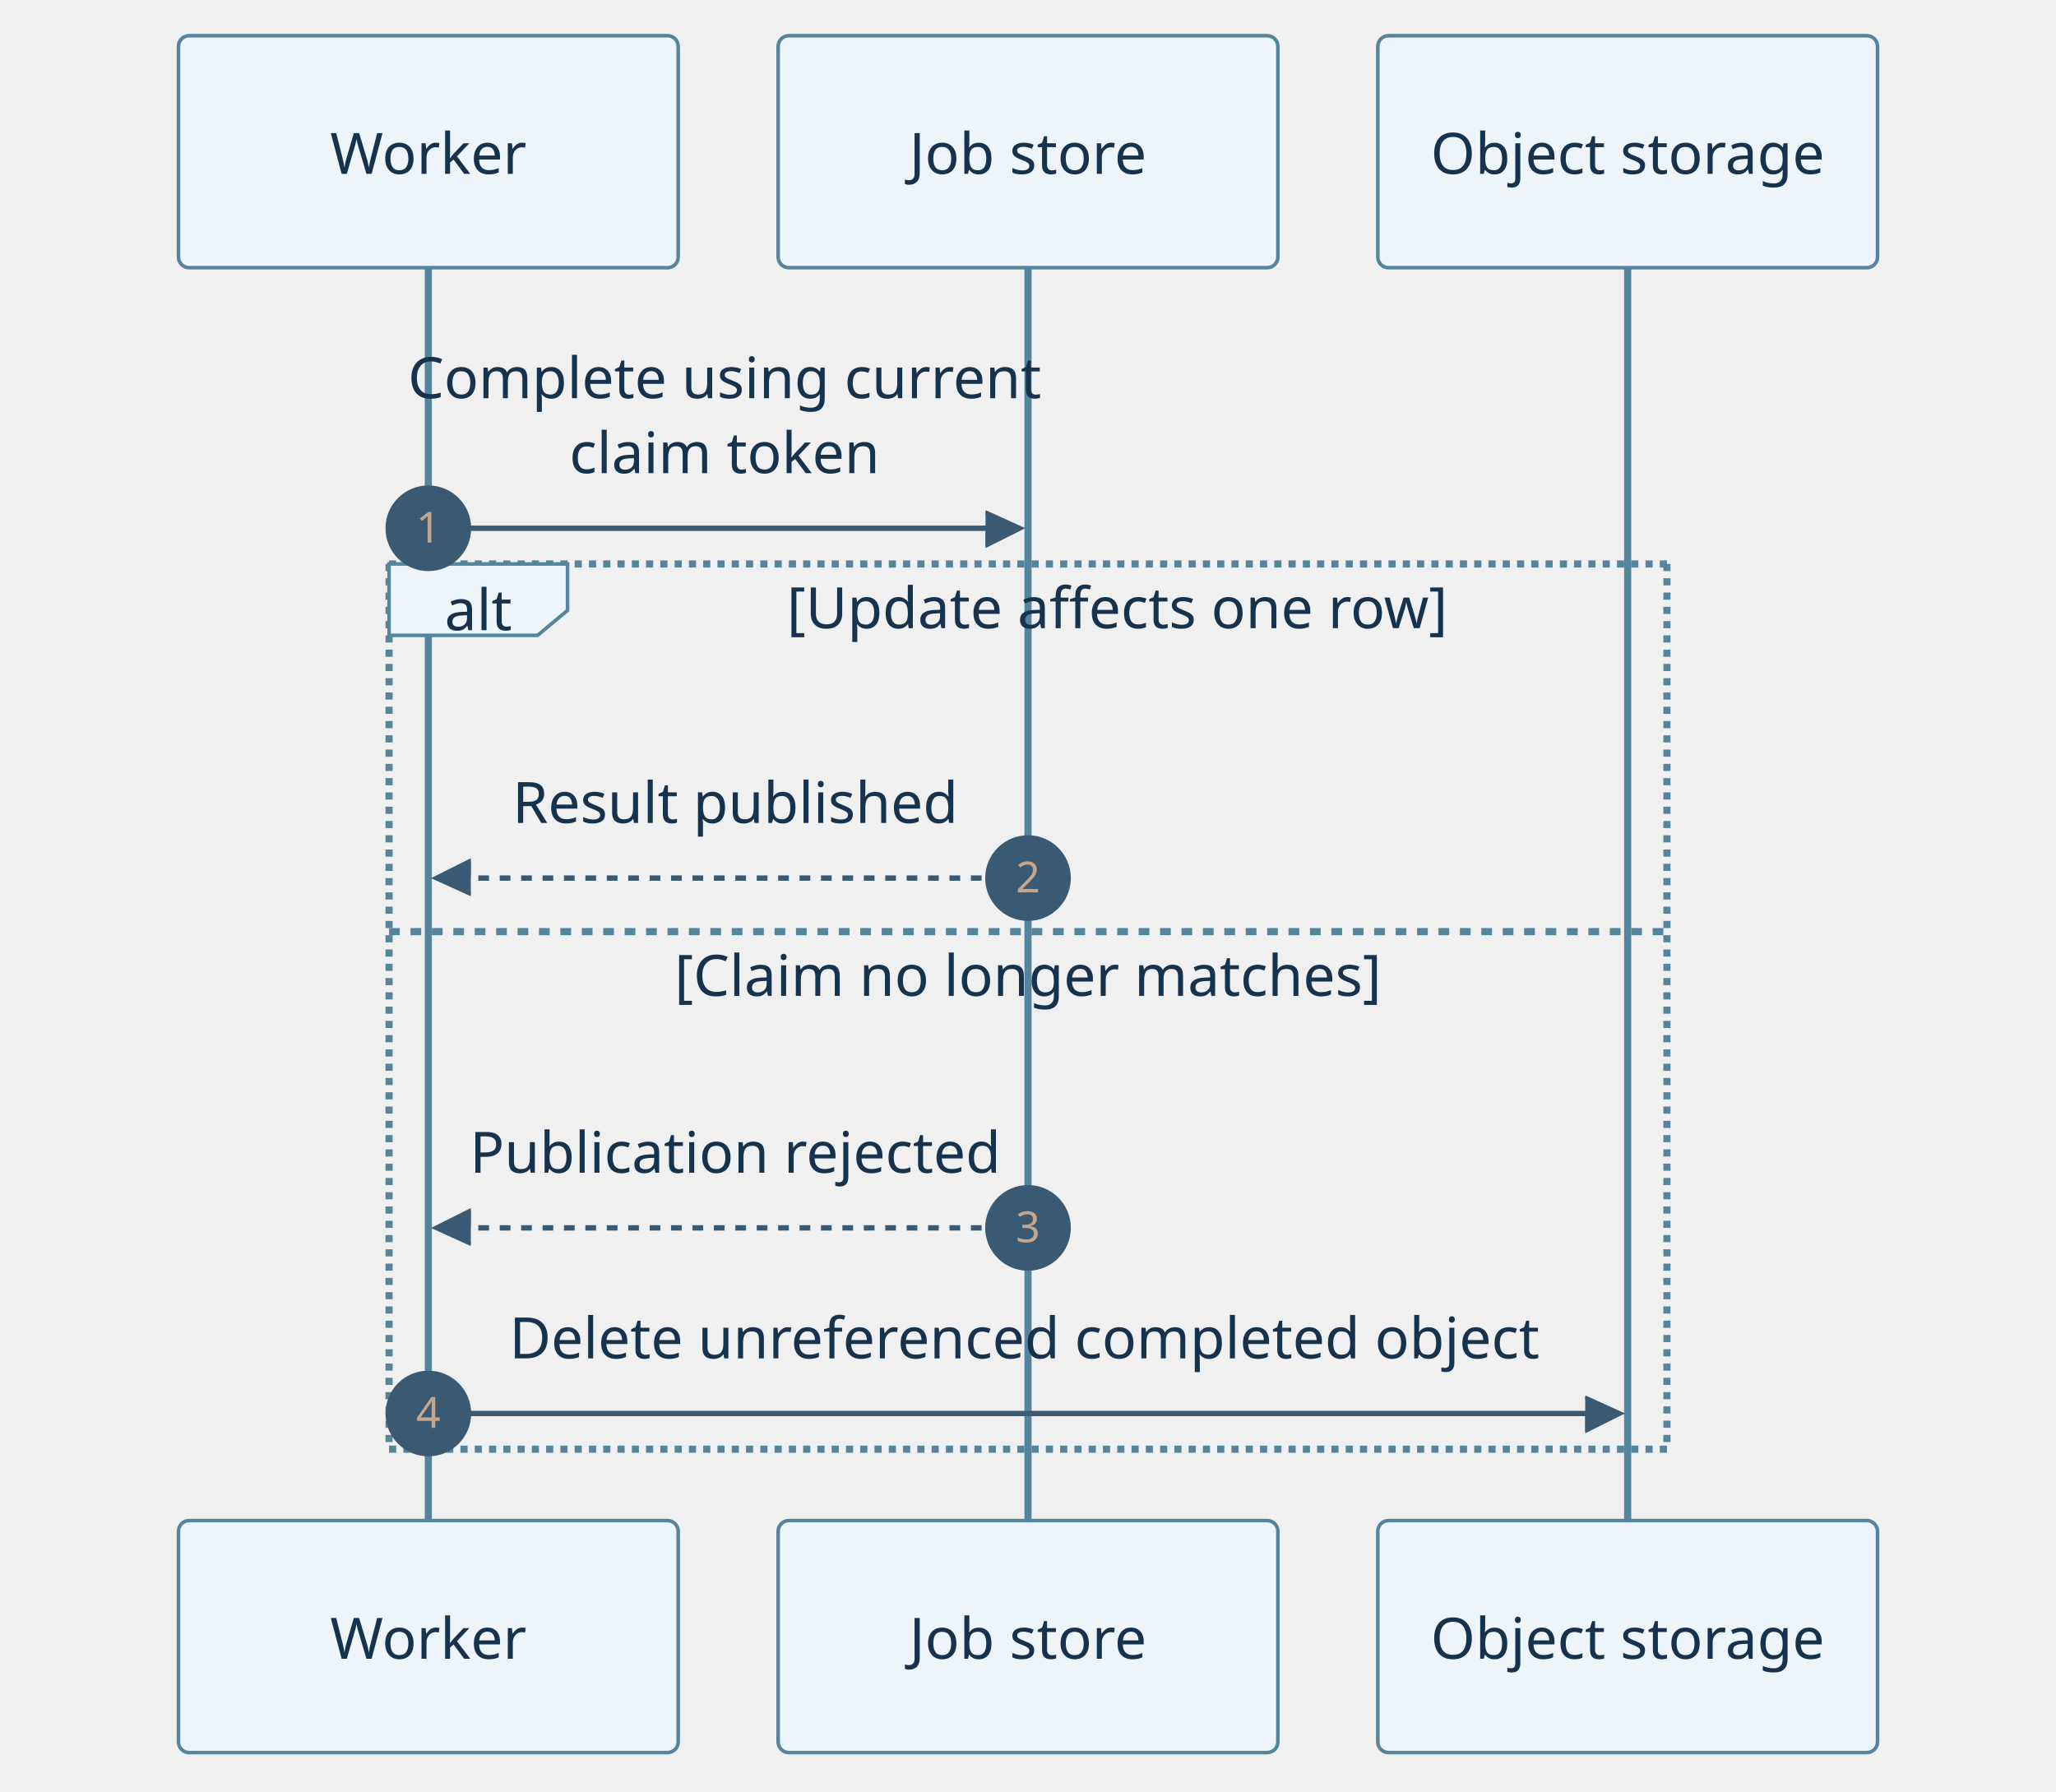
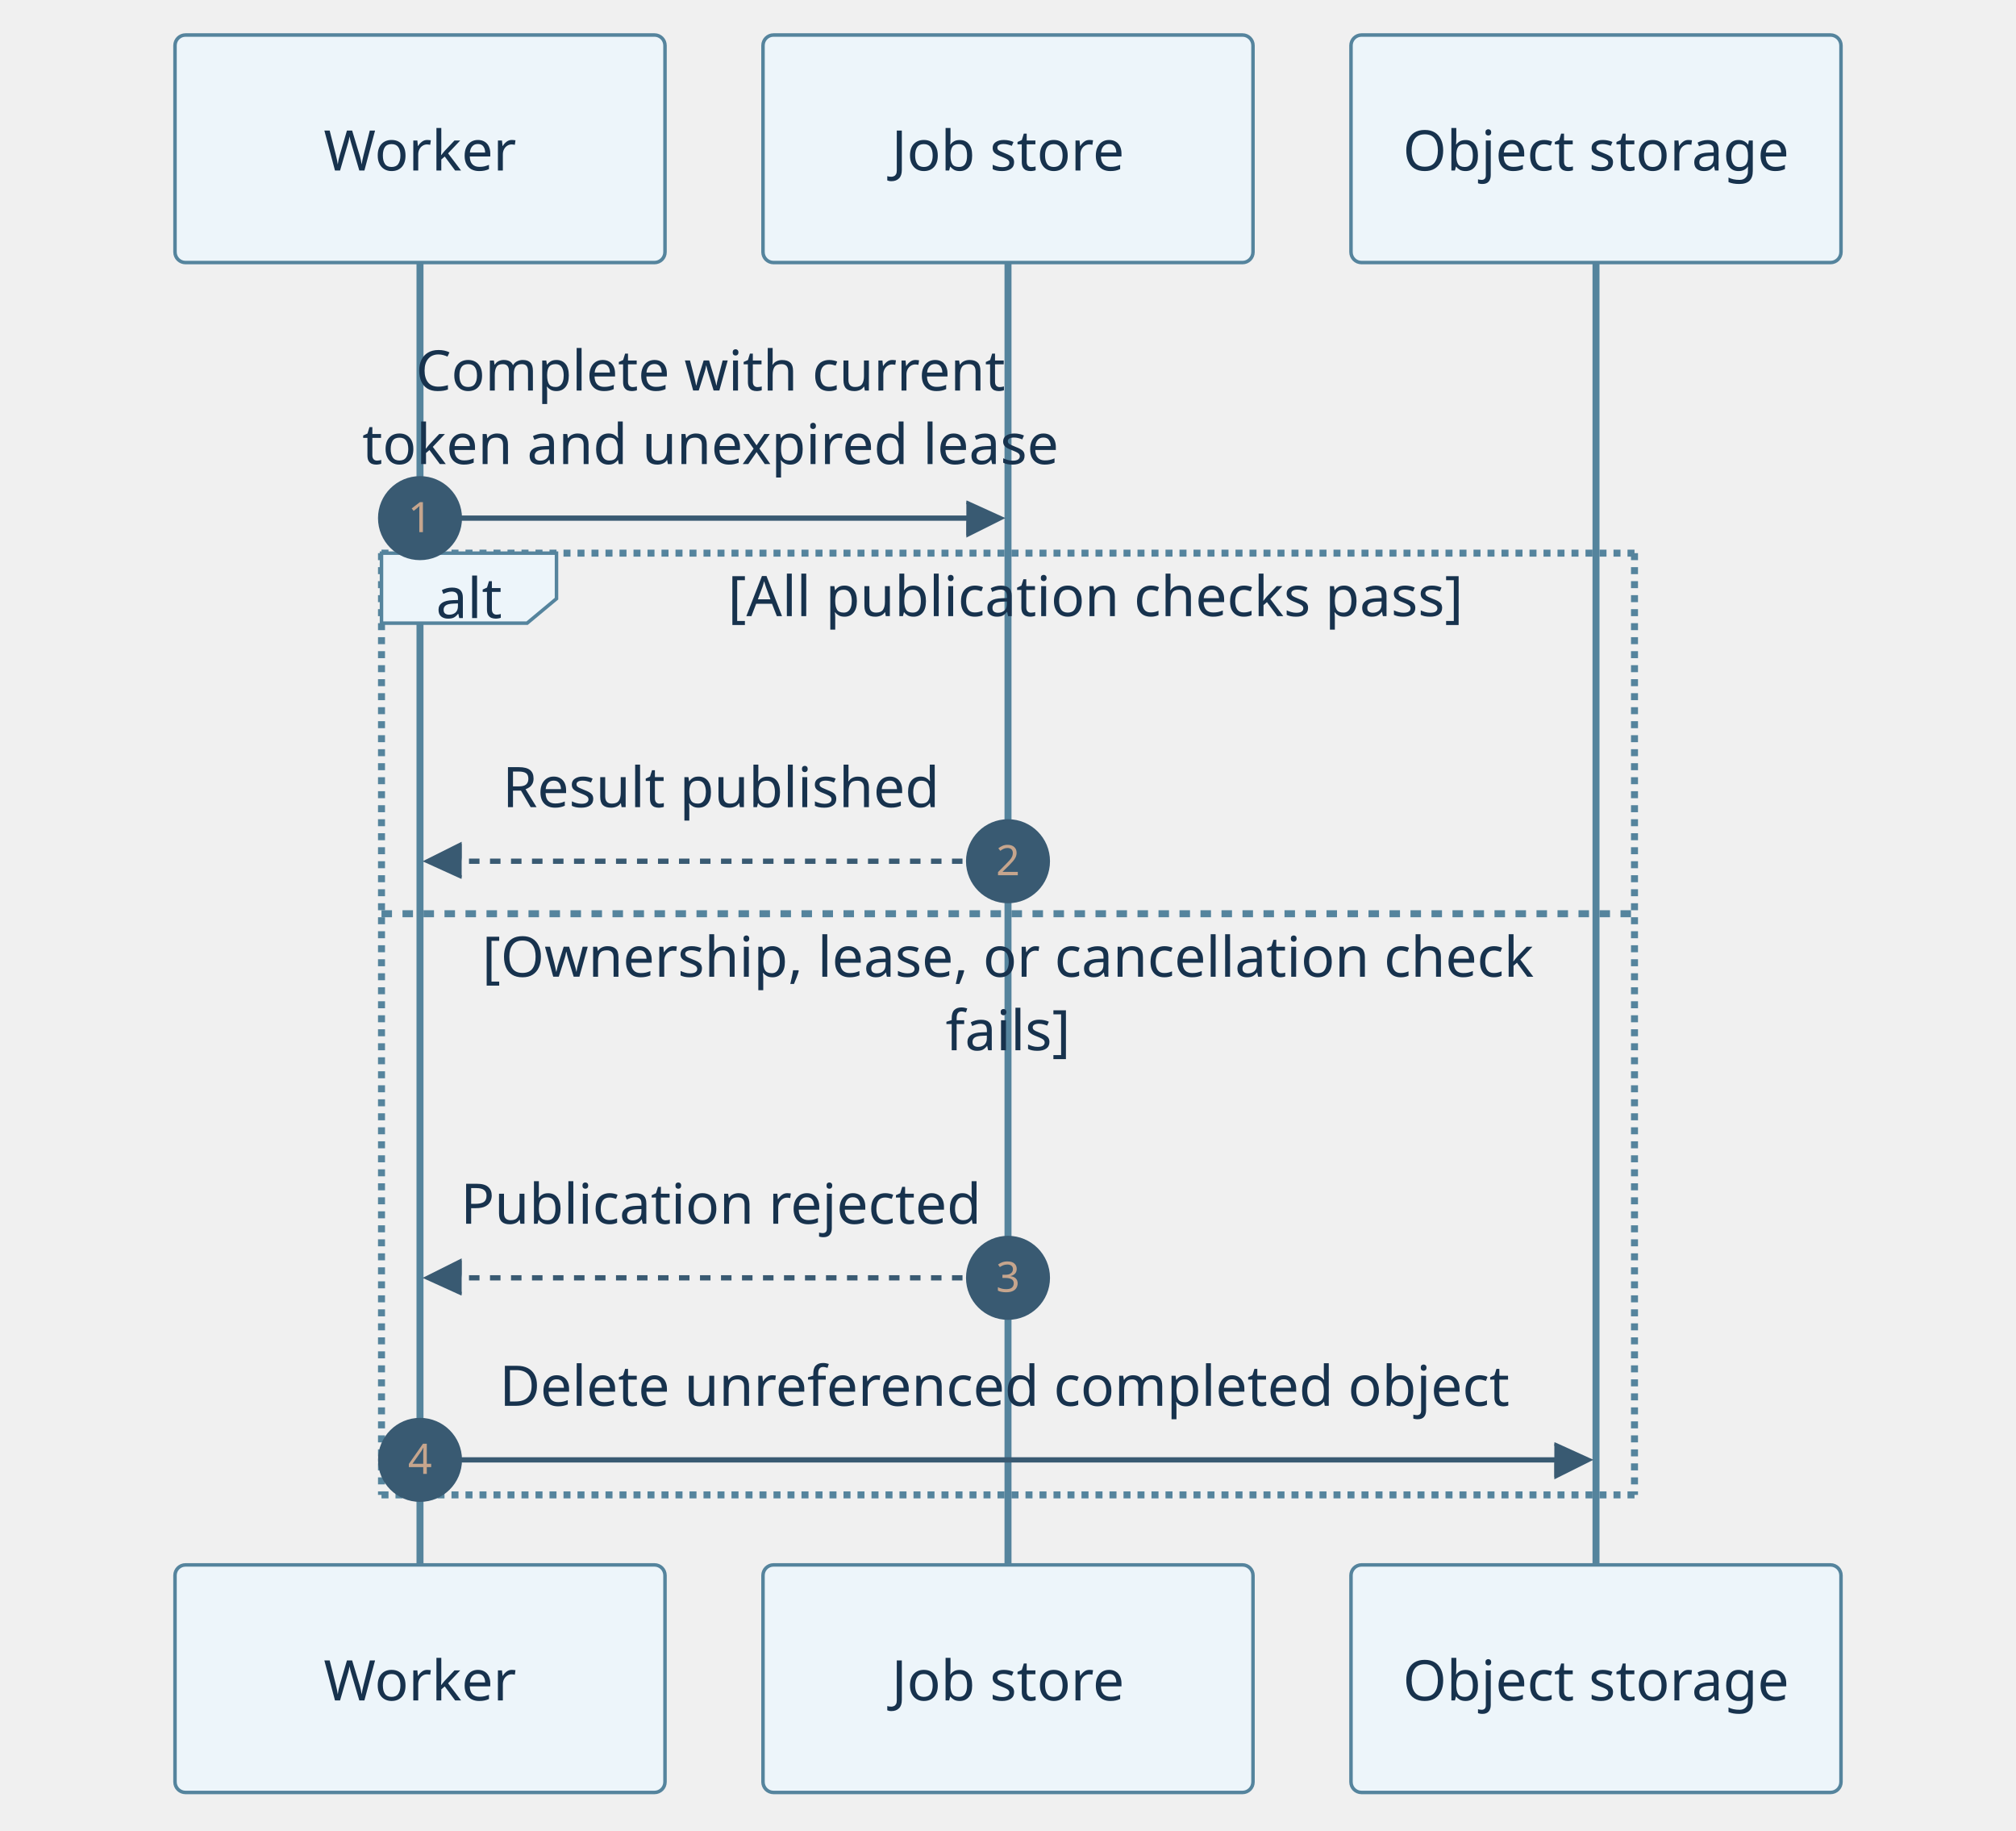
- <svg xmlns="http://www.w3.org/2000/svg" id="my-svg" width="576" height="502" style="max-width: 576px; background-color: white;" viewBox="-50 -10 576 502" role="graphics-document document" aria-roledescription="sequence">
+ <svg xmlns="http://www.w3.org/2000/svg" id="my-svg" width="576" height="523" style="max-width: 576px; background-color: white;" viewBox="-50 -10 576 523" role="graphics-document document" aria-roledescription="sequence">
  <g>
-     <rect x="336" y="416" fill="#eaeaea" stroke="#666" width="140" height="65" name="O" rx="3" ry="3" class="actor actor-bottom" />
-     <text x="406" y="448.5" dominant-baseline="central" alignment-baseline="central" class="actor actor-box" style="text-anchor: middle; font-size: 16px; font-weight: 400; font-family: &quot;Segoe UI&quot;, &quot;Helvetica Neue&quot;, sans-serif;">
+     <rect x="336" y="437" fill="#eaeaea" stroke="#666" width="140" height="65" name="O" rx="3" ry="3" class="actor actor-bottom" />
+     <text x="406" y="469.5" dominant-baseline="central" alignment-baseline="central" class="actor actor-box" style="text-anchor: middle; font-size: 16px; font-weight: 400; font-family: &quot;Segoe UI&quot;, &quot;Helvetica Neue&quot;, sans-serif;">
      <tspan x="406" dy="0">Object storage</tspan>
    </text>
  </g>
  <g>
-     <rect x="168" y="416" fill="#eaeaea" stroke="#666" width="140" height="65" name="DB" rx="3" ry="3" class="actor actor-bottom" />
-     <text x="238" y="448.5" dominant-baseline="central" alignment-baseline="central" class="actor actor-box" style="text-anchor: middle; font-size: 16px; font-weight: 400; font-family: &quot;Segoe UI&quot;, &quot;Helvetica Neue&quot;, sans-serif;">
+     <rect x="168" y="437" fill="#eaeaea" stroke="#666" width="140" height="65" name="DB" rx="3" ry="3" class="actor actor-bottom" />
+     <text x="238" y="469.5" dominant-baseline="central" alignment-baseline="central" class="actor actor-box" style="text-anchor: middle; font-size: 16px; font-weight: 400; font-family: &quot;Segoe UI&quot;, &quot;Helvetica Neue&quot;, sans-serif;">
      <tspan x="238" dy="0">Job store</tspan>
    </text>
  </g>
  <g>
-     <rect x="0" y="416" fill="#eaeaea" stroke="#666" width="140" height="65" name="W" rx="3" ry="3" class="actor actor-bottom" />
-     <text x="70" y="448.5" dominant-baseline="central" alignment-baseline="central" class="actor actor-box" style="text-anchor: middle; font-size: 16px; font-weight: 400; font-family: &quot;Segoe UI&quot;, &quot;Helvetica Neue&quot;, sans-serif;">
+     <rect x="0" y="437" fill="#eaeaea" stroke="#666" width="140" height="65" name="W" rx="3" ry="3" class="actor actor-bottom" />
+     <text x="70" y="469.5" dominant-baseline="central" alignment-baseline="central" class="actor actor-box" style="text-anchor: middle; font-size: 16px; font-weight: 400; font-family: &quot;Segoe UI&quot;, &quot;Helvetica Neue&quot;, sans-serif;">
      <tspan x="70" dy="0">Worker</tspan>
    </text>
  </g>
  <g>
-     <line id="actor2" x1="406" y1="65" x2="406" y2="416" class="actor-line 200" stroke-width="0.5px" stroke="#999" name="O" data-et="life-line" data-id="O" />
+     <line id="actor2" x1="406" y1="65" x2="406" y2="437" class="actor-line 200" stroke-width="0.5px" stroke="#999" name="O" data-et="life-line" data-id="O" />
    <g id="root-2" data-et="participant" data-type="participant" data-id="O">
      <rect x="336" y="0" fill="#eaeaea" stroke="#666" width="140" height="65" name="O" rx="3" ry="3" class="actor actor-top" />
      <text x="406" y="32.5" dominant-baseline="central" alignment-baseline="central" class="actor actor-box" style="text-anchor: middle; font-size: 16px; font-weight: 400; font-family: &quot;Segoe UI&quot;, &quot;Helvetica Neue&quot;, sans-serif;">
        <tspan x="406" dy="0">Object storage</tspan>
      </text>
    </g>
  </g>
  <g>
-     <line id="actor1" x1="238" y1="65" x2="238" y2="416" class="actor-line 200" stroke-width="0.5px" stroke="#999" name="DB" data-et="life-line" data-id="DB" />
+     <line id="actor1" x1="238" y1="65" x2="238" y2="437" class="actor-line 200" stroke-width="0.5px" stroke="#999" name="DB" data-et="life-line" data-id="DB" />
    <g id="root-1" data-et="participant" data-type="participant" data-id="DB">
      <rect x="168" y="0" fill="#eaeaea" stroke="#666" width="140" height="65" name="DB" rx="3" ry="3" class="actor actor-top" />
      <text x="238" y="32.5" dominant-baseline="central" alignment-baseline="central" class="actor actor-box" style="text-anchor: middle; font-size: 16px; font-weight: 400; font-family: &quot;Segoe UI&quot;, &quot;Helvetica Neue&quot;, sans-serif;">
        <tspan x="238" dy="0">Job store</tspan>
      </text>
    </g>
  </g>
  <g>
-     <line id="actor0" x1="70" y1="65" x2="70" y2="416" class="actor-line 200" stroke-width="0.5px" stroke="#999" name="W" data-et="life-line" data-id="W" />
+     <line id="actor0" x1="70" y1="65" x2="70" y2="437" class="actor-line 200" stroke-width="0.5px" stroke="#999" name="W" data-et="life-line" data-id="W" />
    <g id="root-0" data-et="participant" data-type="participant" data-id="W">
      <rect x="0" y="0" fill="#eaeaea" stroke="#666" width="140" height="65" name="W" rx="3" ry="3" class="actor actor-top" />
      <text x="70" y="32.5" dominant-baseline="central" alignment-baseline="central" class="actor actor-box" style="text-anchor: middle; font-size: 16px; font-weight: 400; font-family: &quot;Segoe UI&quot;, &quot;Helvetica Neue&quot;, sans-serif;">
        <tspan x="70" dy="0">Worker</tspan>
      </text>
    </g>
  </g>
  <style>#my-svg{font-family:Segoe UI,Helvetica Neue,sans-serif;font-size:16px;fill:#17324d;}@keyframes edge-animation-frame{from{stroke-dashoffset:0;}}@keyframes dash{to{stroke-dashoffset:0;}}#my-svg .edge-animation-slow{stroke-dasharray:9,5!important;stroke-dashoffset:900;animation:dash 50s linear infinite;stroke-linecap:round;}#my-svg .edge-animation-fast{stroke-dasharray:9,5!important;stroke-dashoffset:900;animation:dash 20s linear infinite;stroke-linecap:round;}#my-svg .error-icon{fill:#ffffff;}#my-svg .error-text{fill:#000000;stroke:#000000;}#my-svg .edge-thickness-normal{stroke-width:1px;}#my-svg .edge-thickness-thick{stroke-width:3.5px;}#my-svg .edge-pattern-solid{stroke-dasharray:0;}#my-svg .edge-thickness-invisible{stroke-width:0;fill:none;}#my-svg .edge-pattern-dashed{stroke-dasharray:3;}#my-svg .edge-pattern-dotted{stroke-dasharray:2;}#my-svg .marker{fill:#395a72;stroke:#395a72;}#my-svg .marker.cross{stroke:#395a72;}#my-svg svg{font-family:Segoe UI,Helvetica Neue,sans-serif;font-size:16px;}#my-svg p{margin:0;}#my-svg .actor{stroke:#55849d;fill:#edf5fa;stroke-width:1;}#my-svg rect.actor.outer-path[data-look="neo"]{filter:drop-shadow( 1px 2px 2px rgba(185,185,185,1));}#my-svg rect.note[data-look="neo"]{stroke:hsl(202.5, 10%, 86.863%);fill:#f3f8fb;filter:drop-shadow( 1px 2px 2px rgba(185,185,185,1));}#my-svg text.actor&gt;tspan{fill:#17324d;stroke:none;}#my-svg .actor-line{stroke:#55849d;}#my-svg .innerArc{stroke-width:1.5;stroke-dasharray:none;}#my-svg .messageLine0{stroke-width:1.5;stroke-dasharray:none;stroke:#395a72;}#my-svg .messageLine1{stroke-width:1.5;stroke-dasharray:2,2;stroke:#395a72;}#my-svg [id$="-arrowhead"] path{fill:#395a72;stroke:#395a72;}#my-svg .sequenceNumber{fill:#c6a58d;}#my-svg [id$="-sequencenumber"]{fill:#395a72;}#my-svg [id$="-crosshead"] path{fill:#395a72;stroke:#395a72;}#my-svg .messageText{fill:#17324d;stroke:none;}#my-svg .labelBox{stroke:#55849d;fill:#edf5fa;filter:none;}#my-svg .labelText,#my-svg .labelText&gt;tspan{fill:#17324d;stroke:none;}#my-svg .loopText,#my-svg .loopText&gt;tspan{fill:#17324d;stroke:none;}#my-svg .sectionTitle,#my-svg .sectionTitle&gt;tspan{fill:#17324d;stroke:none;}#my-svg .loopLine{stroke-width:2px;stroke-dasharray:2,2;stroke:#55849d;fill:#55849d;}#my-svg .note{stroke:hsl(202.5, 10%, 86.863%);fill:#f3f8fb;}#my-svg .noteText,#my-svg .noteText&gt;tspan{fill:#17324d;stroke:none;font-weight:normal;}#my-svg .activation0{fill:#f3f8fb;stroke:hsl(202.5, 50%, 86.863%);}#my-svg .activation1{fill:#f3f8fb;stroke:hsl(202.5, 50%, 86.863%);}#my-svg .activation2{fill:#f3f8fb;stroke:hsl(202.5, 50%, 86.863%);}#my-svg .actorPopupMenu{position:absolute;}#my-svg .actorPopupMenuPanel{position:absolute;fill:#edf5fa;box-shadow:0px 8px 16px 0px rgba(0,0,0,0.2);filter:drop-shadow(3px 5px 2px rgb(0 0 0 / 0.4));}#my-svg .actor-man circle,#my-svg line{fill:#edf5fa;stroke-width:2px;}#my-svg g rect.rect{filter:drop-shadow( 1px 2px 2px rgba(185,185,185,1));stroke:#55849d;}#my-svg .node .neo-node{stroke:#55849d;}#my-svg [data-look="neo"].node rect,#my-svg [data-look="neo"].cluster rect,#my-svg [data-look="neo"].node polygon{stroke:url(#my-svg-gradient);filter:drop-shadow( 1px 2px 2px rgba(185,185,185,1));}#my-svg [data-look="neo"].swimlane.cluster rect{filter:none;}#my-svg [data-look="neo"].node path{stroke:url(#my-svg-gradient);stroke-width:1px;}#my-svg [data-look="neo"].node .outer-path{filter:drop-shadow( 1px 2px 2px rgba(185,185,185,1));}#my-svg [data-look="neo"].node .neo-line path{stroke:#55849d;filter:none;}#my-svg [data-look="neo"].node circle{stroke:url(#my-svg-gradient);filter:drop-shadow( 1px 2px 2px rgba(185,185,185,1));}#my-svg [data-look="neo"].node circle .state-start{fill:#000000;}#my-svg [data-look="neo"].icon-shape .icon{fill:url(#my-svg-gradient);filter:drop-shadow( 1px 2px 2px rgba(185,185,185,1));}#my-svg [data-look="neo"].icon-shape .icon-neo path{stroke:url(#my-svg-gradient);filter:drop-shadow( 1px 2px 2px rgba(185,185,185,1));}#my-svg :root{--mermaid-font-family:Segoe UI,Helvetica Neue,sans-serif;}</style>
  <g />
  <defs>
    <symbol id="my-svg-computer" width="24" height="24">
      <path transform="scale(.5)" d="M2 2v13h20v-13h-20zm18 11h-16v-9h16v9zm-10.228 6l.466-1h3.524l.467 1h-4.457zm14.228 3h-24l2-6h2.104l-1.33 4h18.45l-1.297-4h2.073l2 6zm-5-10h-14v-7h14v7z" />
    </symbol>
  </defs>
  <defs>
    <symbol id="my-svg-database" fill-rule="evenodd" clip-rule="evenodd">
      <path transform="scale(.5)" d="M12.258.001l.256.004.255.005.253.008.251.01.249.012.247.015.246.016.242.019.241.02.239.023.236.024.233.027.231.028.229.031.225.032.223.034.22.036.217.038.214.04.211.041.208.043.205.045.201.046.198.048.194.05.191.051.187.053.183.054.18.056.175.057.172.059.168.06.163.061.16.063.155.064.15.066.074.033.073.033.071.034.07.034.069.035.068.035.067.035.066.035.064.036.064.036.062.036.06.036.06.037.058.037.058.037.055.038.055.038.053.038.052.038.051.039.05.039.048.039.047.039.045.04.044.04.043.04.041.04.04.041.039.041.037.041.036.041.034.041.033.042.032.042.03.042.029.042.027.042.026.043.024.043.023.043.021.043.02.043.018.044.017.043.015.044.013.044.012.044.011.045.009.044.007.045.006.045.004.045.002.045.001.045v17l-.001.045-.002.045-.004.045-.006.045-.007.045-.009.044-.011.045-.012.044-.013.044-.015.044-.017.043-.018.044-.02.043-.021.043-.023.043-.024.043-.026.043-.027.042-.029.042-.03.042-.032.042-.033.042-.034.041-.036.041-.037.041-.039.041-.04.041-.041.04-.043.04-.044.04-.045.04-.047.039-.048.039-.05.039-.051.039-.052.038-.053.038-.055.038-.055.038-.058.037-.058.037-.06.037-.06.036-.062.036-.064.036-.064.036-.066.035-.067.035-.068.035-.069.035-.07.034-.071.034-.073.033-.074.033-.15.066-.155.064-.16.063-.163.061-.168.06-.172.059-.175.057-.18.056-.183.054-.187.053-.191.051-.194.05-.198.048-.201.046-.205.045-.208.043-.211.041-.214.04-.217.038-.22.036-.223.034-.225.032-.229.031-.231.028-.233.027-.236.024-.239.023-.241.02-.242.019-.246.016-.247.015-.249.012-.251.01-.253.008-.255.005-.256.004-.258.001-.258-.001-.256-.004-.255-.005-.253-.008-.251-.01-.249-.012-.247-.015-.245-.016-.243-.019-.241-.02-.238-.023-.236-.024-.234-.027-.231-.028-.228-.031-.226-.032-.223-.034-.22-.036-.217-.038-.214-.04-.211-.041-.208-.043-.204-.045-.201-.046-.198-.048-.195-.05-.19-.051-.187-.053-.184-.054-.179-.056-.176-.057-.172-.059-.167-.06-.164-.061-.159-.063-.155-.064-.151-.066-.074-.033-.072-.033-.072-.034-.07-.034-.069-.035-.068-.035-.067-.035-.066-.035-.064-.036-.063-.036-.062-.036-.061-.036-.06-.037-.058-.037-.057-.037-.056-.038-.055-.038-.053-.038-.052-.038-.051-.039-.049-.039-.049-.039-.046-.039-.046-.04-.044-.04-.043-.04-.041-.04-.04-.041-.039-.041-.037-.041-.036-.041-.034-.041-.033-.042-.032-.042-.03-.042-.029-.042-.027-.042-.026-.043-.024-.043-.023-.043-.021-.043-.02-.043-.018-.044-.017-.043-.015-.044-.013-.044-.012-.044-.011-.045-.009-.044-.007-.045-.006-.045-.004-.045-.002-.045-.001-.045v-17l.001-.045.002-.045.004-.045.006-.045.007-.045.009-.044.011-.045.012-.044.013-.044.015-.044.017-.043.018-.044.02-.043.021-.043.023-.043.024-.043.026-.043.027-.042.029-.042.03-.042.032-.042.033-.042.034-.041.036-.041.037-.041.039-.041.04-.041.041-.04.043-.04.044-.04.046-.04.046-.039.049-.039.049-.039.051-.039.052-.038.053-.038.055-.038.056-.038.057-.037.058-.037.06-.037.061-.036.062-.036.063-.036.064-.036.066-.035.067-.035.068-.035.069-.035.07-.034.072-.034.072-.033.074-.033.151-.066.155-.064.159-.063.164-.061.167-.06.172-.059.176-.057.179-.056.184-.054.187-.053.19-.051.195-.05.198-.048.201-.046.204-.045.208-.043.211-.041.214-.04.217-.038.22-.036.223-.034.226-.032.228-.031.231-.028.234-.027.236-.024.238-.023.241-.02.243-.019.245-.016.247-.015.249-.012.251-.01.253-.008.255-.005.256-.004.258-.001.258.001zm-9.258 20.499v.01l.001.021.003.021.004.022.005.021.006.022.007.022.009.023.01.022.011.023.012.023.013.023.015.023.016.024.017.023.018.024.019.024.021.024.022.025.023.024.024.025.052.049.056.05.061.051.066.051.07.051.075.051.079.052.084.052.088.052.092.052.097.052.102.051.105.052.11.052.114.051.119.051.123.051.127.05.131.05.135.05.139.048.144.049.147.047.152.047.155.047.16.045.163.045.167.043.171.043.176.041.178.041.183.039.187.039.19.037.194.035.197.035.202.033.204.031.209.03.212.029.216.027.219.025.222.024.226.021.23.02.233.018.236.016.24.015.243.012.246.01.249.008.253.005.256.004.259.001.26-.001.257-.004.254-.005.25-.008.247-.011.244-.012.241-.014.237-.016.233-.018.231-.021.226-.021.224-.024.22-.026.216-.027.212-.028.21-.031.205-.031.202-.034.198-.034.194-.036.191-.037.187-.039.183-.04.179-.04.175-.042.172-.043.168-.044.163-.045.16-.046.155-.046.152-.047.148-.048.143-.049.139-.049.136-.05.131-.05.126-.05.123-.051.118-.052.114-.051.11-.052.106-.052.101-.052.096-.052.092-.052.088-.053.083-.051.079-.052.074-.052.07-.051.065-.051.06-.051.056-.05.051-.05.023-.024.023-.025.021-.024.02-.024.019-.024.018-.024.017-.024.015-.023.014-.024.013-.023.012-.023.01-.023.01-.022.008-.022.006-.022.006-.022.004-.022.004-.021.001-.021.001-.021v-4.127l-.077.055-.08.053-.083.054-.085.053-.087.052-.09.052-.093.051-.095.05-.097.05-.1.049-.102.049-.105.048-.106.047-.109.047-.111.046-.114.045-.115.045-.118.044-.12.043-.122.042-.124.042-.126.041-.128.04-.13.04-.132.038-.134.038-.135.037-.138.037-.139.035-.142.035-.143.034-.144.033-.147.032-.148.031-.15.03-.151.03-.153.029-.154.027-.156.027-.158.026-.159.025-.161.024-.162.023-.163.022-.165.021-.166.02-.167.019-.169.018-.169.017-.171.016-.173.015-.173.014-.175.013-.175.012-.177.011-.178.01-.179.008-.179.008-.181.006-.182.005-.182.004-.184.003-.184.002h-.37l-.184-.002-.184-.003-.182-.004-.182-.005-.181-.006-.179-.008-.179-.008-.178-.01-.176-.011-.176-.012-.175-.013-.173-.014-.172-.015-.171-.016-.17-.017-.169-.018-.167-.019-.166-.02-.165-.021-.163-.022-.162-.023-.161-.024-.159-.025-.157-.026-.156-.027-.155-.027-.153-.029-.151-.03-.15-.03-.148-.031-.146-.032-.145-.033-.143-.034-.141-.035-.14-.035-.137-.037-.136-.037-.134-.038-.132-.038-.13-.04-.128-.04-.126-.041-.124-.042-.122-.042-.12-.044-.117-.043-.116-.045-.113-.045-.112-.046-.109-.047-.106-.047-.105-.048-.102-.049-.1-.049-.097-.05-.095-.05-.093-.052-.09-.051-.087-.052-.085-.053-.083-.054-.08-.054-.077-.054v4.127zm0-5.654v.011l.001.021.003.021.004.021.005.022.006.022.007.022.009.022.01.022.011.023.012.023.013.023.015.024.016.023.017.024.018.024.019.024.021.024.022.024.023.025.024.024.052.05.056.05.061.05.066.051.07.051.075.052.079.051.084.052.088.052.092.052.097.052.102.052.105.052.11.051.114.051.119.052.123.05.127.051.131.05.135.049.139.049.144.048.147.048.152.047.155.046.16.045.163.045.167.044.171.042.176.042.178.04.183.04.187.038.19.037.194.036.197.034.202.033.204.032.209.03.212.028.216.027.219.025.222.024.226.022.23.02.233.018.236.016.24.014.243.012.246.01.249.008.253.006.256.003.259.001.26-.001.257-.003.254-.006.25-.008.247-.01.244-.012.241-.015.237-.016.233-.018.231-.02.226-.022.224-.024.22-.025.216-.027.212-.029.21-.03.205-.032.202-.033.198-.035.194-.036.191-.037.187-.039.183-.039.179-.041.175-.042.172-.043.168-.044.163-.045.16-.045.155-.047.152-.047.148-.048.143-.048.139-.05.136-.049.131-.05.126-.051.123-.051.118-.051.114-.052.11-.052.106-.052.101-.052.096-.052.092-.052.088-.052.083-.052.079-.052.074-.051.07-.052.065-.051.06-.05.056-.051.051-.049.023-.025.023-.024.021-.025.02-.024.019-.024.018-.024.017-.024.015-.023.014-.023.013-.024.012-.022.01-.023.01-.023.008-.022.006-.022.006-.022.004-.021.004-.022.001-.021.001-.021v-4.139l-.077.054-.08.054-.083.054-.085.052-.087.053-.09.051-.093.051-.095.051-.097.05-.1.049-.102.049-.105.048-.106.047-.109.047-.111.046-.114.045-.115.044-.118.044-.12.044-.122.042-.124.042-.126.041-.128.04-.13.039-.132.039-.134.038-.135.037-.138.036-.139.036-.142.035-.143.033-.144.033-.147.033-.148.031-.15.03-.151.03-.153.028-.154.028-.156.027-.158.026-.159.025-.161.024-.162.023-.163.022-.165.021-.166.02-.167.019-.169.018-.169.017-.171.016-.173.015-.173.014-.175.013-.175.012-.177.011-.178.009-.179.009-.179.007-.181.007-.182.005-.182.004-.184.003-.184.002h-.37l-.184-.002-.184-.003-.182-.004-.182-.005-.181-.007-.179-.007-.179-.009-.178-.009-.176-.011-.176-.012-.175-.013-.173-.014-.172-.015-.171-.016-.17-.017-.169-.018-.167-.019-.166-.02-.165-.021-.163-.022-.162-.023-.161-.024-.159-.025-.157-.026-.156-.027-.155-.028-.153-.028-.151-.03-.15-.03-.148-.031-.146-.033-.145-.033-.143-.033-.141-.035-.14-.036-.137-.036-.136-.037-.134-.038-.132-.039-.13-.039-.128-.04-.126-.041-.124-.042-.122-.043-.12-.043-.117-.044-.116-.044-.113-.046-.112-.046-.109-.046-.106-.047-.105-.048-.102-.049-.1-.049-.097-.05-.095-.051-.093-.051-.09-.051-.087-.053-.085-.052-.083-.054-.08-.054-.077-.054v4.139zm0-5.666v.011l.001.02.003.022.004.021.005.022.006.021.007.022.009.023.01.022.011.023.012.023.013.023.015.023.016.024.017.024.018.023.019.024.021.025.022.024.023.024.024.025.052.05.056.05.061.05.066.051.07.051.075.052.079.051.084.052.088.052.092.052.097.052.102.052.105.051.11.052.114.051.119.051.123.051.127.05.131.05.135.05.139.049.144.048.147.048.152.047.155.046.16.045.163.045.167.043.171.043.176.042.178.04.183.04.187.038.19.037.194.036.197.034.202.033.204.032.209.03.212.028.216.027.219.025.222.024.226.021.23.02.233.018.236.017.24.014.243.012.246.01.249.008.253.006.256.003.259.001.26-.001.257-.003.254-.006.25-.008.247-.01.244-.013.241-.014.237-.016.233-.018.231-.02.226-.022.224-.024.22-.025.216-.027.212-.029.21-.03.205-.032.202-.033.198-.035.194-.036.191-.037.187-.039.183-.039.179-.041.175-.042.172-.043.168-.044.163-.045.16-.045.155-.047.152-.047.148-.048.143-.049.139-.049.136-.049.131-.051.126-.05.123-.051.118-.052.114-.051.11-.052.106-.052.101-.052.096-.052.092-.052.088-.052.083-.052.079-.052.074-.052.07-.051.065-.051.06-.051.056-.05.051-.049.023-.025.023-.025.021-.024.02-.024.019-.024.018-.024.017-.024.015-.023.014-.024.013-.023.012-.023.01-.022.01-.023.008-.022.006-.022.006-.022.004-.022.004-.021.001-.021.001-.021v-4.153l-.077.054-.08.054-.083.053-.085.053-.087.053-.09.051-.093.051-.095.051-.097.05-.1.049-.102.048-.105.048-.106.048-.109.046-.111.046-.114.046-.115.044-.118.044-.12.043-.122.043-.124.042-.126.041-.128.04-.13.039-.132.039-.134.038-.135.037-.138.036-.139.036-.142.034-.143.034-.144.033-.147.032-.148.032-.15.03-.151.03-.153.028-.154.028-.156.027-.158.026-.159.024-.161.024-.162.023-.163.023-.165.021-.166.02-.167.019-.169.018-.169.017-.171.016-.173.015-.173.014-.175.013-.175.012-.177.01-.178.01-.179.009-.179.007-.181.006-.182.006-.182.004-.184.003-.184.001-.185.001-.185-.001-.184-.001-.184-.003-.182-.004-.182-.006-.181-.006-.179-.007-.179-.009-.178-.01-.176-.01-.176-.012-.175-.013-.173-.014-.172-.015-.171-.016-.17-.017-.169-.018-.167-.019-.166-.02-.165-.021-.163-.023-.162-.023-.161-.024-.159-.024-.157-.026-.156-.027-.155-.028-.153-.028-.151-.03-.15-.03-.148-.032-.146-.032-.145-.033-.143-.034-.141-.034-.14-.036-.137-.036-.136-.037-.134-.038-.132-.039-.13-.039-.128-.041-.126-.041-.124-.041-.122-.043-.12-.043-.117-.044-.116-.044-.113-.046-.112-.046-.109-.046-.106-.048-.105-.048-.102-.048-.1-.05-.097-.049-.095-.051-.093-.051-.09-.052-.087-.052-.085-.053-.083-.053-.08-.054-.077-.054v4.153zm8.74-8.179l-.257.004-.254.005-.25.008-.247.011-.244.012-.241.014-.237.016-.233.018-.231.021-.226.022-.224.023-.22.026-.216.027-.212.028-.21.031-.205.032-.202.033-.198.034-.194.036-.191.038-.187.038-.183.04-.179.041-.175.042-.172.043-.168.043-.163.045-.16.046-.155.046-.152.048-.148.048-.143.048-.139.049-.136.05-.131.05-.126.051-.123.051-.118.051-.114.052-.11.052-.106.052-.101.052-.096.052-.092.052-.088.052-.083.052-.079.052-.074.051-.07.052-.065.051-.06.05-.056.05-.051.05-.023.025-.023.024-.021.024-.02.025-.019.024-.018.024-.017.023-.015.024-.014.023-.013.023-.012.023-.01.023-.01.022-.008.022-.006.023-.006.021-.004.022-.004.021-.001.021-.001.021.001.021.001.021.004.021.004.022.006.021.006.023.008.022.01.022.01.023.012.023.013.023.014.023.015.024.017.023.018.024.019.024.02.025.021.024.023.024.023.025.051.05.056.05.06.05.065.051.07.052.074.051.079.052.083.052.088.052.092.052.096.052.101.052.106.052.11.052.114.052.118.051.123.051.126.051.131.05.136.05.139.049.143.048.148.048.152.048.155.046.16.046.163.045.168.043.172.043.175.042.179.041.183.04.187.038.191.038.194.036.198.034.202.033.205.032.21.031.212.028.216.027.22.026.224.023.226.022.231.021.233.018.237.016.241.014.244.012.247.011.25.008.254.005.257.004.26.001.26-.001.257-.004.254-.005.25-.008.247-.011.244-.012.241-.014.237-.016.233-.018.231-.021.226-.022.224-.023.22-.026.216-.027.212-.028.21-.031.205-.032.202-.033.198-.034.194-.036.191-.038.187-.038.183-.04.179-.041.175-.042.172-.043.168-.043.163-.045.16-.046.155-.046.152-.048.148-.048.143-.048.139-.049.136-.05.131-.05.126-.051.123-.051.118-.051.114-.052.11-.052.106-.052.101-.052.096-.052.092-.052.088-.052.083-.052.079-.052.074-.051.07-.052.065-.051.06-.05.056-.05.051-.05.023-.025.023-.024.021-.024.02-.025.019-.024.018-.024.017-.023.015-.024.014-.023.013-.023.012-.023.01-.023.01-.022.008-.022.006-.023.006-.021.004-.022.004-.021.001-.021.001-.021-.001-.021-.001-.021-.004-.021-.004-.022-.006-.021-.006-.023-.008-.022-.01-.022-.01-.023-.012-.023-.013-.023-.014-.023-.015-.024-.017-.023-.018-.024-.019-.024-.02-.025-.021-.024-.023-.024-.023-.025-.051-.05-.056-.05-.06-.05-.065-.051-.07-.052-.074-.051-.079-.052-.083-.052-.088-.052-.092-.052-.096-.052-.101-.052-.106-.052-.11-.052-.114-.052-.118-.051-.123-.051-.126-.051-.131-.05-.136-.05-.139-.049-.143-.048-.148-.048-.152-.048-.155-.046-.16-.046-.163-.045-.168-.043-.172-.043-.175-.042-.179-.041-.183-.04-.187-.038-.191-.038-.194-.036-.198-.034-.202-.033-.205-.032-.21-.031-.212-.028-.216-.027-.22-.026-.224-.023-.226-.022-.231-.021-.233-.018-.237-.016-.241-.014-.244-.012-.247-.011-.25-.008-.254-.005-.257-.004-.26-.001-.26.001z" />
    </symbol>
  </defs>
  <defs>
    <symbol id="my-svg-clock" width="24" height="24">
      <path transform="scale(.5)" d="M12 2c5.514 0 10 4.486 10 10s-4.486 10-10 10-10-4.486-10-10 4.486-10 10-10zm0-2c-6.627 0-12 5.373-12 12s5.373 12 12 12 12-5.373 12-12-5.373-12-12-12zm5.848 12.459c.202.038.202.333.001.372-1.907.361-6.045 1.111-6.547 1.111-.719 0-1.301-.582-1.301-1.301 0-.512.77-5.447 1.125-7.445.034-.192.312-.181.343.014l.985 6.238 5.394 1.011z" />
    </symbol>
  </defs>
  <defs>
    <marker id="my-svg-arrowhead" refX="7.9" refY="5" markerUnits="userSpaceOnUse" markerWidth="12" markerHeight="12" orient="auto-start-reverse">
      <path d="M -1 0 L 10 5 L 0 10 z" />
    </marker>
  </defs>
  <defs>
    <marker id="my-svg-crosshead" markerWidth="15" markerHeight="8" orient="auto" refX="4" refY="4.5">
      <path fill="none" stroke="#000000" stroke-width="1pt" d="M 1,2 L 6,7 M 6,2 L 1,7" style="stroke-dasharray: 0, 0;" />
    </marker>
  </defs>
  <defs>
    <marker id="my-svg-filled-head" refX="15.5" refY="7" markerWidth="20" markerHeight="28" orient="auto">
      <path d="M 18,7 L9,13 L14,7 L9,1 Z" />
    </marker>
  </defs>
  <defs>
    <marker id="my-svg-sequencenumber" refX="15" refY="15" markerWidth="60" markerHeight="40" orient="auto">
      <circle cx="15" cy="15" r="6" />
    </marker>
  </defs>
  <defs>
    <marker id="my-svg-solidTopArrowHead" refX="7.9" refY="7.25" markerUnits="userSpaceOnUse" markerWidth="12" markerHeight="12" orient="auto-start-reverse">
      <path d="M 0 0 L 10 8 L 0 8 z" />
    </marker>
  </defs>
  <defs>
    <marker id="my-svg-solidBottomArrowHead" refX="7.9" refY="0.75" markerUnits="userSpaceOnUse" markerWidth="12" markerHeight="12" orient="auto-start-reverse">
      <path d="M 0 0 L 10 0 L 0 8 z" />
    </marker>
  </defs>
  <defs>
    <marker id="my-svg-stickTopArrowHead" refX="7.5" refY="7" markerUnits="userSpaceOnUse" markerWidth="12" markerHeight="12" orient="auto-start-reverse">
      <path d="M 0 0 L 7 7" stroke="black" stroke-width="1.5" fill="none" />
    </marker>
  </defs>
  <defs>
    <marker id="my-svg-stickBottomArrowHead" refX="7.5" refY="0" markerUnits="userSpaceOnUse" markerWidth="12" markerHeight="12" orient="auto-start-reverse">
      <path d="M 0 7 L 7 0" stroke="black" stroke-width="1.5" fill="none" />
    </marker>
  </defs>
  <g data-et="control-structure" data-id="i7">
    <line x1="59" y1="148" x2="417" y2="148" class="loopLine" />
-     <line x1="417" y1="148" x2="417" y2="396" class="loopLine" />
-     <line x1="59" y1="396" x2="417" y2="396" class="loopLine" />
-     <line x1="59" y1="148" x2="59" y2="396" class="loopLine" />
+     <line x1="417" y1="148" x2="417" y2="417" class="loopLine" />
+     <line x1="59" y1="417" x2="417" y2="417" class="loopLine" />
+     <line x1="59" y1="148" x2="59" y2="417" class="loopLine" />
    <line x1="59" y1="251" x2="417" y2="251" class="loopLine" style="stroke-dasharray: 3, 3;" />
    <polygon points="59,148 109,148 109,161 100.6,168 59,168" class="labelBox" />
    <text x="84" y="161" text-anchor="middle" dominant-baseline="middle" alignment-baseline="middle" class="labelText" style="font-family: &quot;Segoe UI&quot;, &quot;Helvetica Neue&quot;, sans-serif; font-size: 16px; font-weight: 400;">alt</text>
    <text x="263" y="166" text-anchor="middle" class="loopText" style="font-family: &quot;Segoe UI&quot;, &quot;Helvetica Neue&quot;, sans-serif; font-size: 16px; font-weight: 400;">
-       <tspan x="263">[Update affects one row]</tspan>
+       <tspan x="263">[All publication checks pass]</tspan>
    </text>
-     <text x="238" y="269" text-anchor="middle" class="sectionTitle" style="font-family: &quot;Segoe UI&quot;, &quot;Helvetica Neue&quot;, sans-serif; font-size: 16px; font-weight: 400;">[Claim no longer matches]</text>
+     <text x="238" y="269" text-anchor="middle" class="sectionTitle" style="font-family: &quot;Segoe UI&quot;, &quot;Helvetica Neue&quot;, sans-serif; font-size: 16px; font-weight: 400;">[Ownership, lease, or cancellation check</text>
+     <text x="238" y="290" text-anchor="middle" class="sectionTitle" style="font-family: &quot;Segoe UI&quot;, &quot;Helvetica Neue&quot;, sans-serif; font-size: 16px; font-weight: 400;">fails]</text>
  </g>
-   <text x="153" y="80" text-anchor="middle" dominant-baseline="middle" alignment-baseline="middle" class="messageText" dy="1em" style="font-family: &quot;Segoe UI&quot;, &quot;Helvetica Neue&quot;, sans-serif; font-size: 16px; font-weight: 400;">Complete using current</text>
-   <text x="153" y="101" text-anchor="middle" dominant-baseline="middle" alignment-baseline="middle" class="messageText" dy="1em" style="font-family: &quot;Segoe UI&quot;, &quot;Helvetica Neue&quot;, sans-serif; font-size: 16px; font-weight: 400;">claim token</text>
+   <text x="153" y="80" text-anchor="middle" dominant-baseline="middle" alignment-baseline="middle" class="messageText" dy="1em" style="font-family: &quot;Segoe UI&quot;, &quot;Helvetica Neue&quot;, sans-serif; font-size: 16px; font-weight: 400;">Complete with current</text>
+   <text x="153" y="101" text-anchor="middle" dominant-baseline="middle" alignment-baseline="middle" class="messageText" dy="1em" style="font-family: &quot;Segoe UI&quot;, &quot;Helvetica Neue&quot;, sans-serif; font-size: 16px; font-weight: 400;">token and unexpired lease</text>
  <line x1="77" y1="138" x2="234" y2="138" class="messageLine0" data-et="message" data-id="i1" data-from="W" data-to="DB" stroke-width="2" stroke="none" marker-end="url(#my-svg-arrowhead)" style="fill: none;" />
  <line x1="70" y1="138" x2="70" y2="138" stroke-width="0" marker-start="url(#my-svg-sequencenumber)" />
  <text x="70" y="142" font-family="sans-serif" font-size="12px" text-anchor="middle" class="sequenceNumber">1</text>
  <text x="156" y="199" text-anchor="middle" dominant-baseline="middle" alignment-baseline="middle" class="messageText" dy="1em" style="font-family: &quot;Segoe UI&quot;, &quot;Helvetica Neue&quot;, sans-serif; font-size: 16px; font-weight: 400;">Result published</text>
  <line x1="243" y1="236" x2="74" y2="236" class="messageLine1" data-et="message" data-id="i3" data-from="DB" data-to="W" stroke-width="2" stroke="none" marker-end="url(#my-svg-arrowhead)" style="stroke-dasharray: 3, 3; fill: none;" />
  <line x1="238" y1="236" x2="238" y2="236" stroke-width="0" marker-start="url(#my-svg-sequencenumber)" />
  <text x="238" y="240" font-family="sans-serif" font-size="12px" text-anchor="middle" class="sequenceNumber">2</text>
-   <text x="156" y="297" text-anchor="middle" dominant-baseline="middle" alignment-baseline="middle" class="messageText" dy="1em" style="font-family: &quot;Segoe UI&quot;, &quot;Helvetica Neue&quot;, sans-serif; font-size: 16px; font-weight: 400;">Publication rejected</text>
-   <line x1="243" y1="334" x2="74" y2="334" class="messageLine1" data-et="message" data-id="i5" data-from="DB" data-to="W" stroke-width="2" stroke="none" marker-end="url(#my-svg-arrowhead)" style="stroke-dasharray: 3, 3; fill: none;" />
-   <line x1="238" y1="334" x2="238" y2="334" stroke-width="0" marker-start="url(#my-svg-sequencenumber)" />
-   <text x="238" y="338" font-family="sans-serif" font-size="12px" text-anchor="middle" class="sequenceNumber">3</text>
-   <text x="237" y="349" text-anchor="middle" dominant-baseline="middle" alignment-baseline="middle" class="messageText" dy="1em" style="font-family: &quot;Segoe UI&quot;, &quot;Helvetica Neue&quot;, sans-serif; font-size: 16px; font-weight: 400;">Delete unreferenced completed object</text>
-   <line x1="77" y1="386" x2="402" y2="386" class="messageLine0" data-et="message" data-id="i6" data-from="W" data-to="O" stroke-width="2" stroke="none" marker-end="url(#my-svg-arrowhead)" style="fill: none;" />
-   <line x1="70" y1="386" x2="70" y2="386" stroke-width="0" marker-start="url(#my-svg-sequencenumber)" />
-   <text x="70" y="390" font-family="sans-serif" font-size="12px" text-anchor="middle" class="sequenceNumber">4</text>
+   <text x="156" y="318" text-anchor="middle" dominant-baseline="middle" alignment-baseline="middle" class="messageText" dy="1em" style="font-family: &quot;Segoe UI&quot;, &quot;Helvetica Neue&quot;, sans-serif; font-size: 16px; font-weight: 400;">Publication rejected</text>
+   <line x1="243" y1="355" x2="74" y2="355" class="messageLine1" data-et="message" data-id="i5" data-from="DB" data-to="W" stroke-width="2" stroke="none" marker-end="url(#my-svg-arrowhead)" style="stroke-dasharray: 3, 3; fill: none;" />
+   <line x1="238" y1="355" x2="238" y2="355" stroke-width="0" marker-start="url(#my-svg-sequencenumber)" />
+   <text x="238" y="359" font-family="sans-serif" font-size="12px" text-anchor="middle" class="sequenceNumber">3</text>
+   <text x="237" y="370" text-anchor="middle" dominant-baseline="middle" alignment-baseline="middle" class="messageText" dy="1em" style="font-family: &quot;Segoe UI&quot;, &quot;Helvetica Neue&quot;, sans-serif; font-size: 16px; font-weight: 400;">Delete unreferenced completed object</text>
+   <line x1="77" y1="407" x2="402" y2="407" class="messageLine0" data-et="message" data-id="i6" data-from="W" data-to="O" stroke-width="2" stroke="none" marker-end="url(#my-svg-arrowhead)" style="fill: none;" />
+   <line x1="70" y1="407" x2="70" y2="407" stroke-width="0" marker-start="url(#my-svg-sequencenumber)" />
+   <text x="70" y="411" font-family="sans-serif" font-size="12px" text-anchor="middle" class="sequenceNumber">4</text>
</svg>
